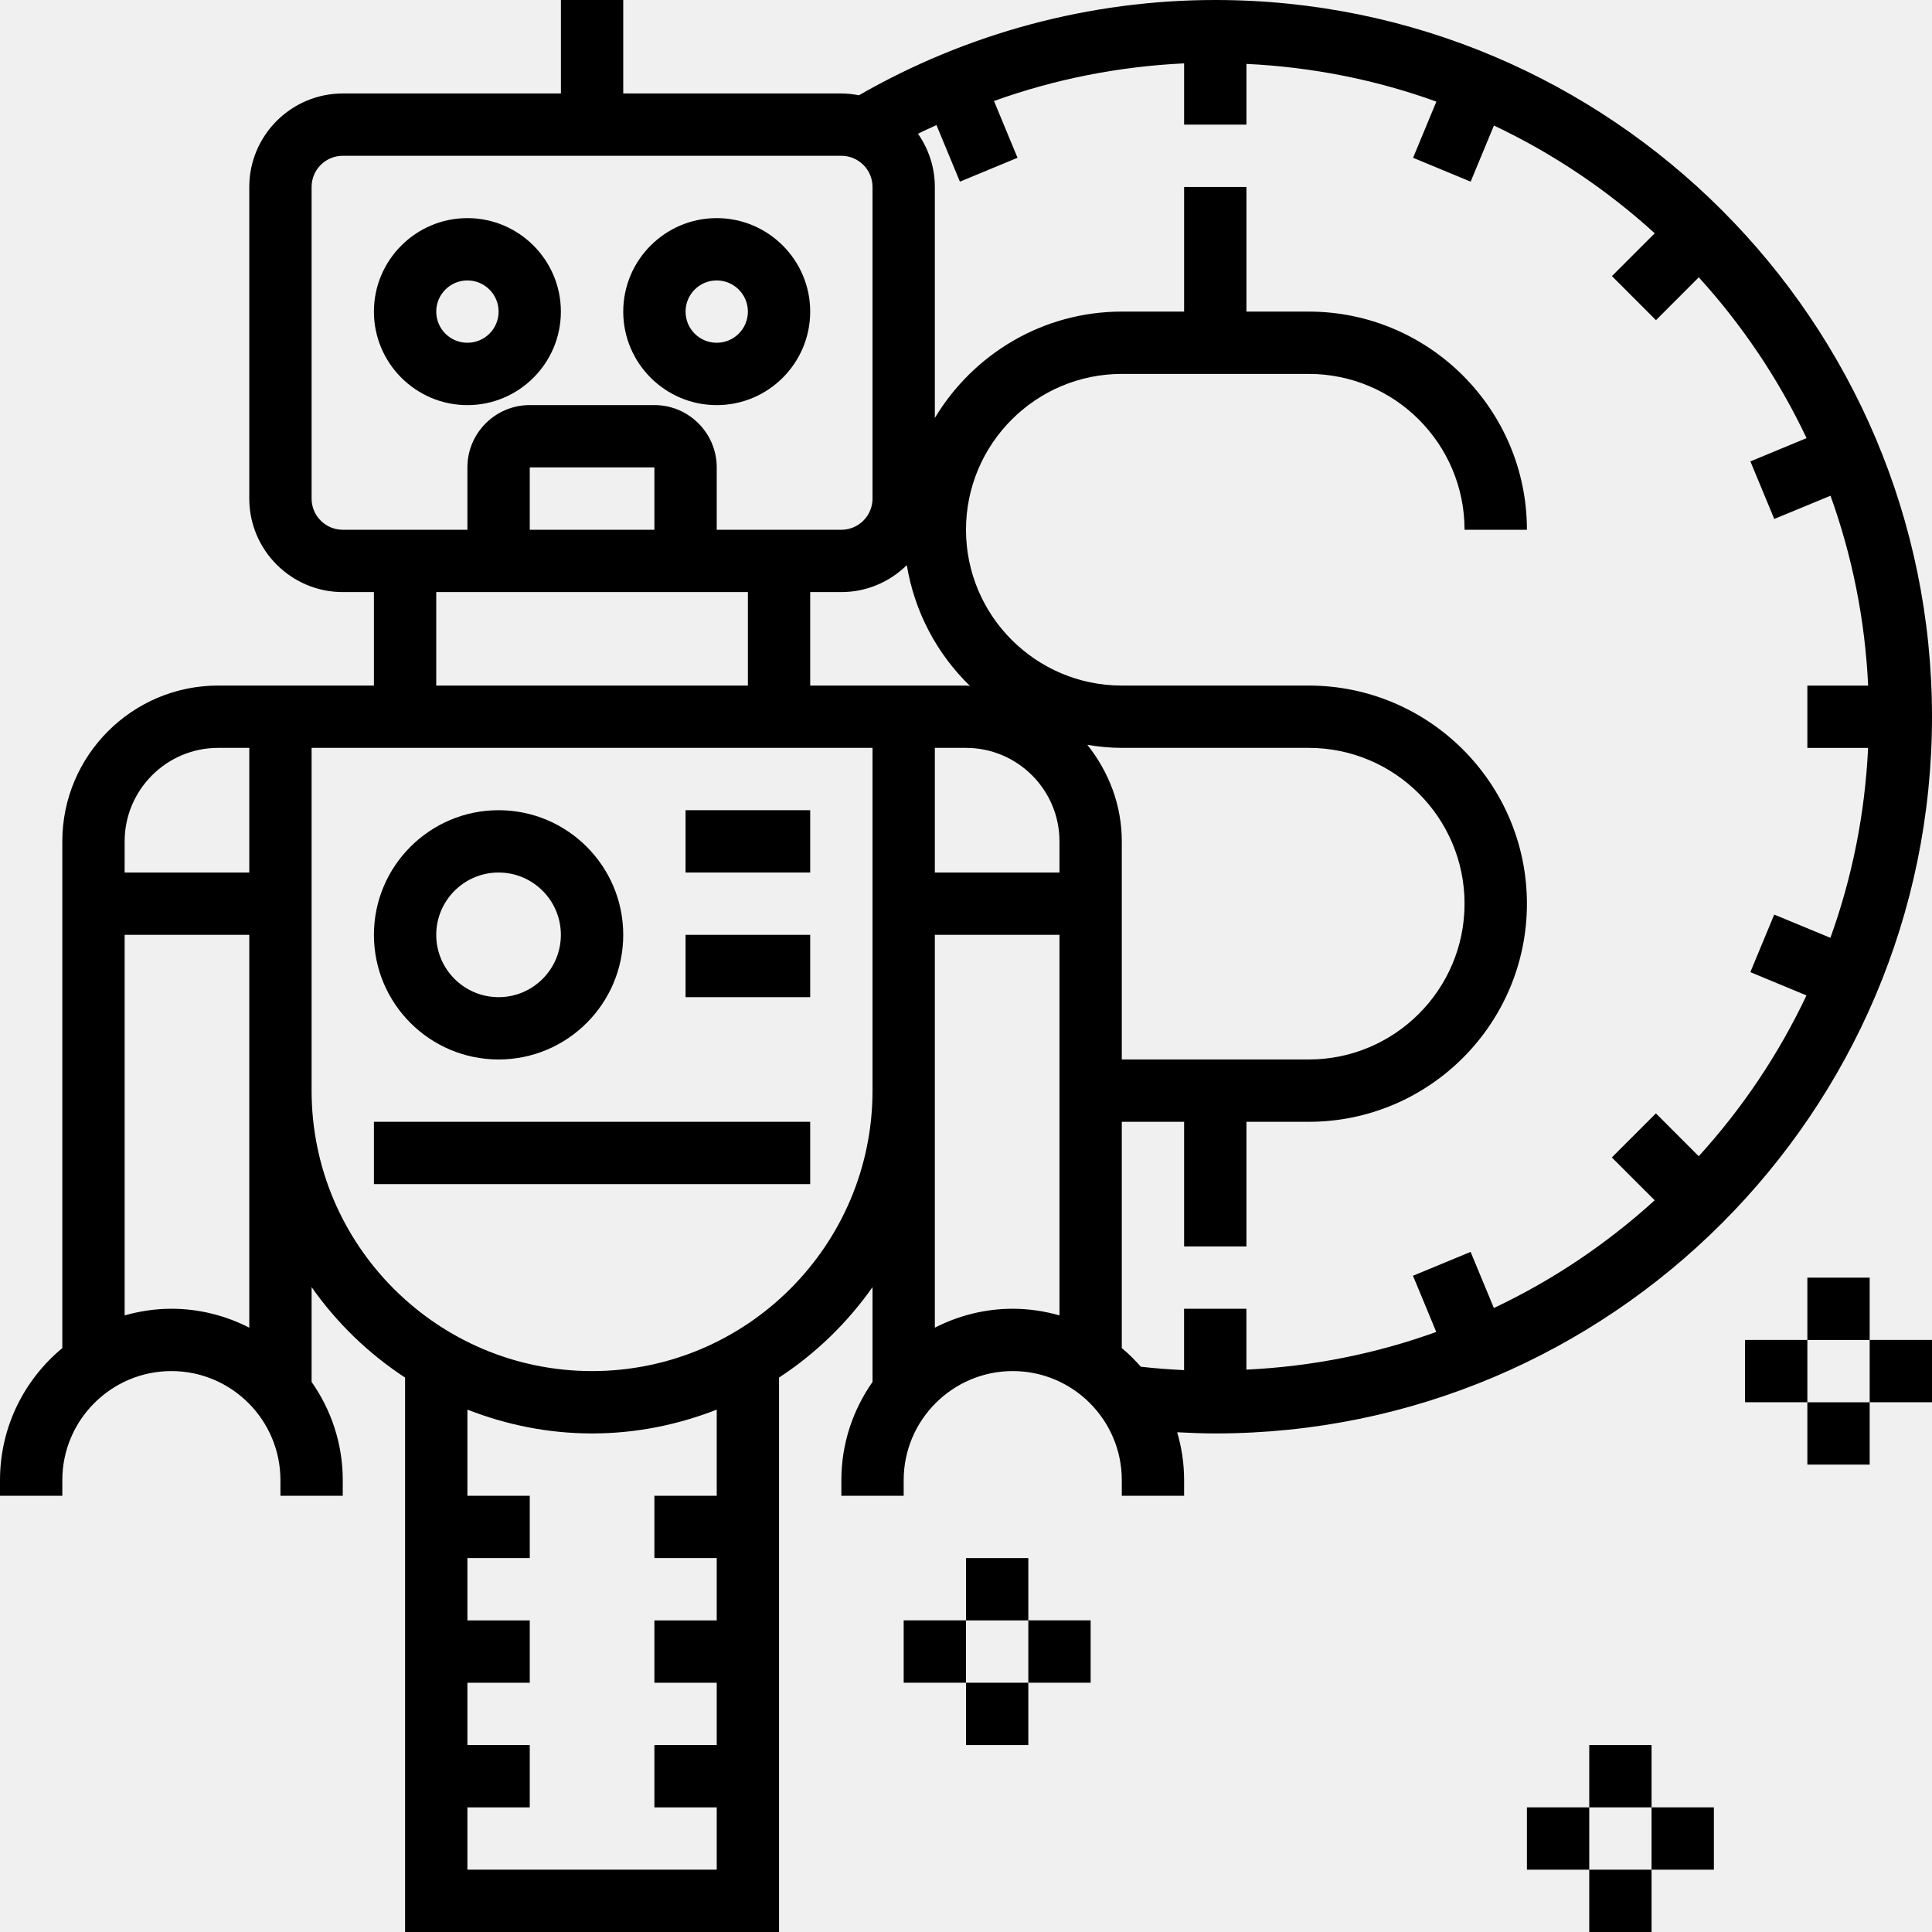
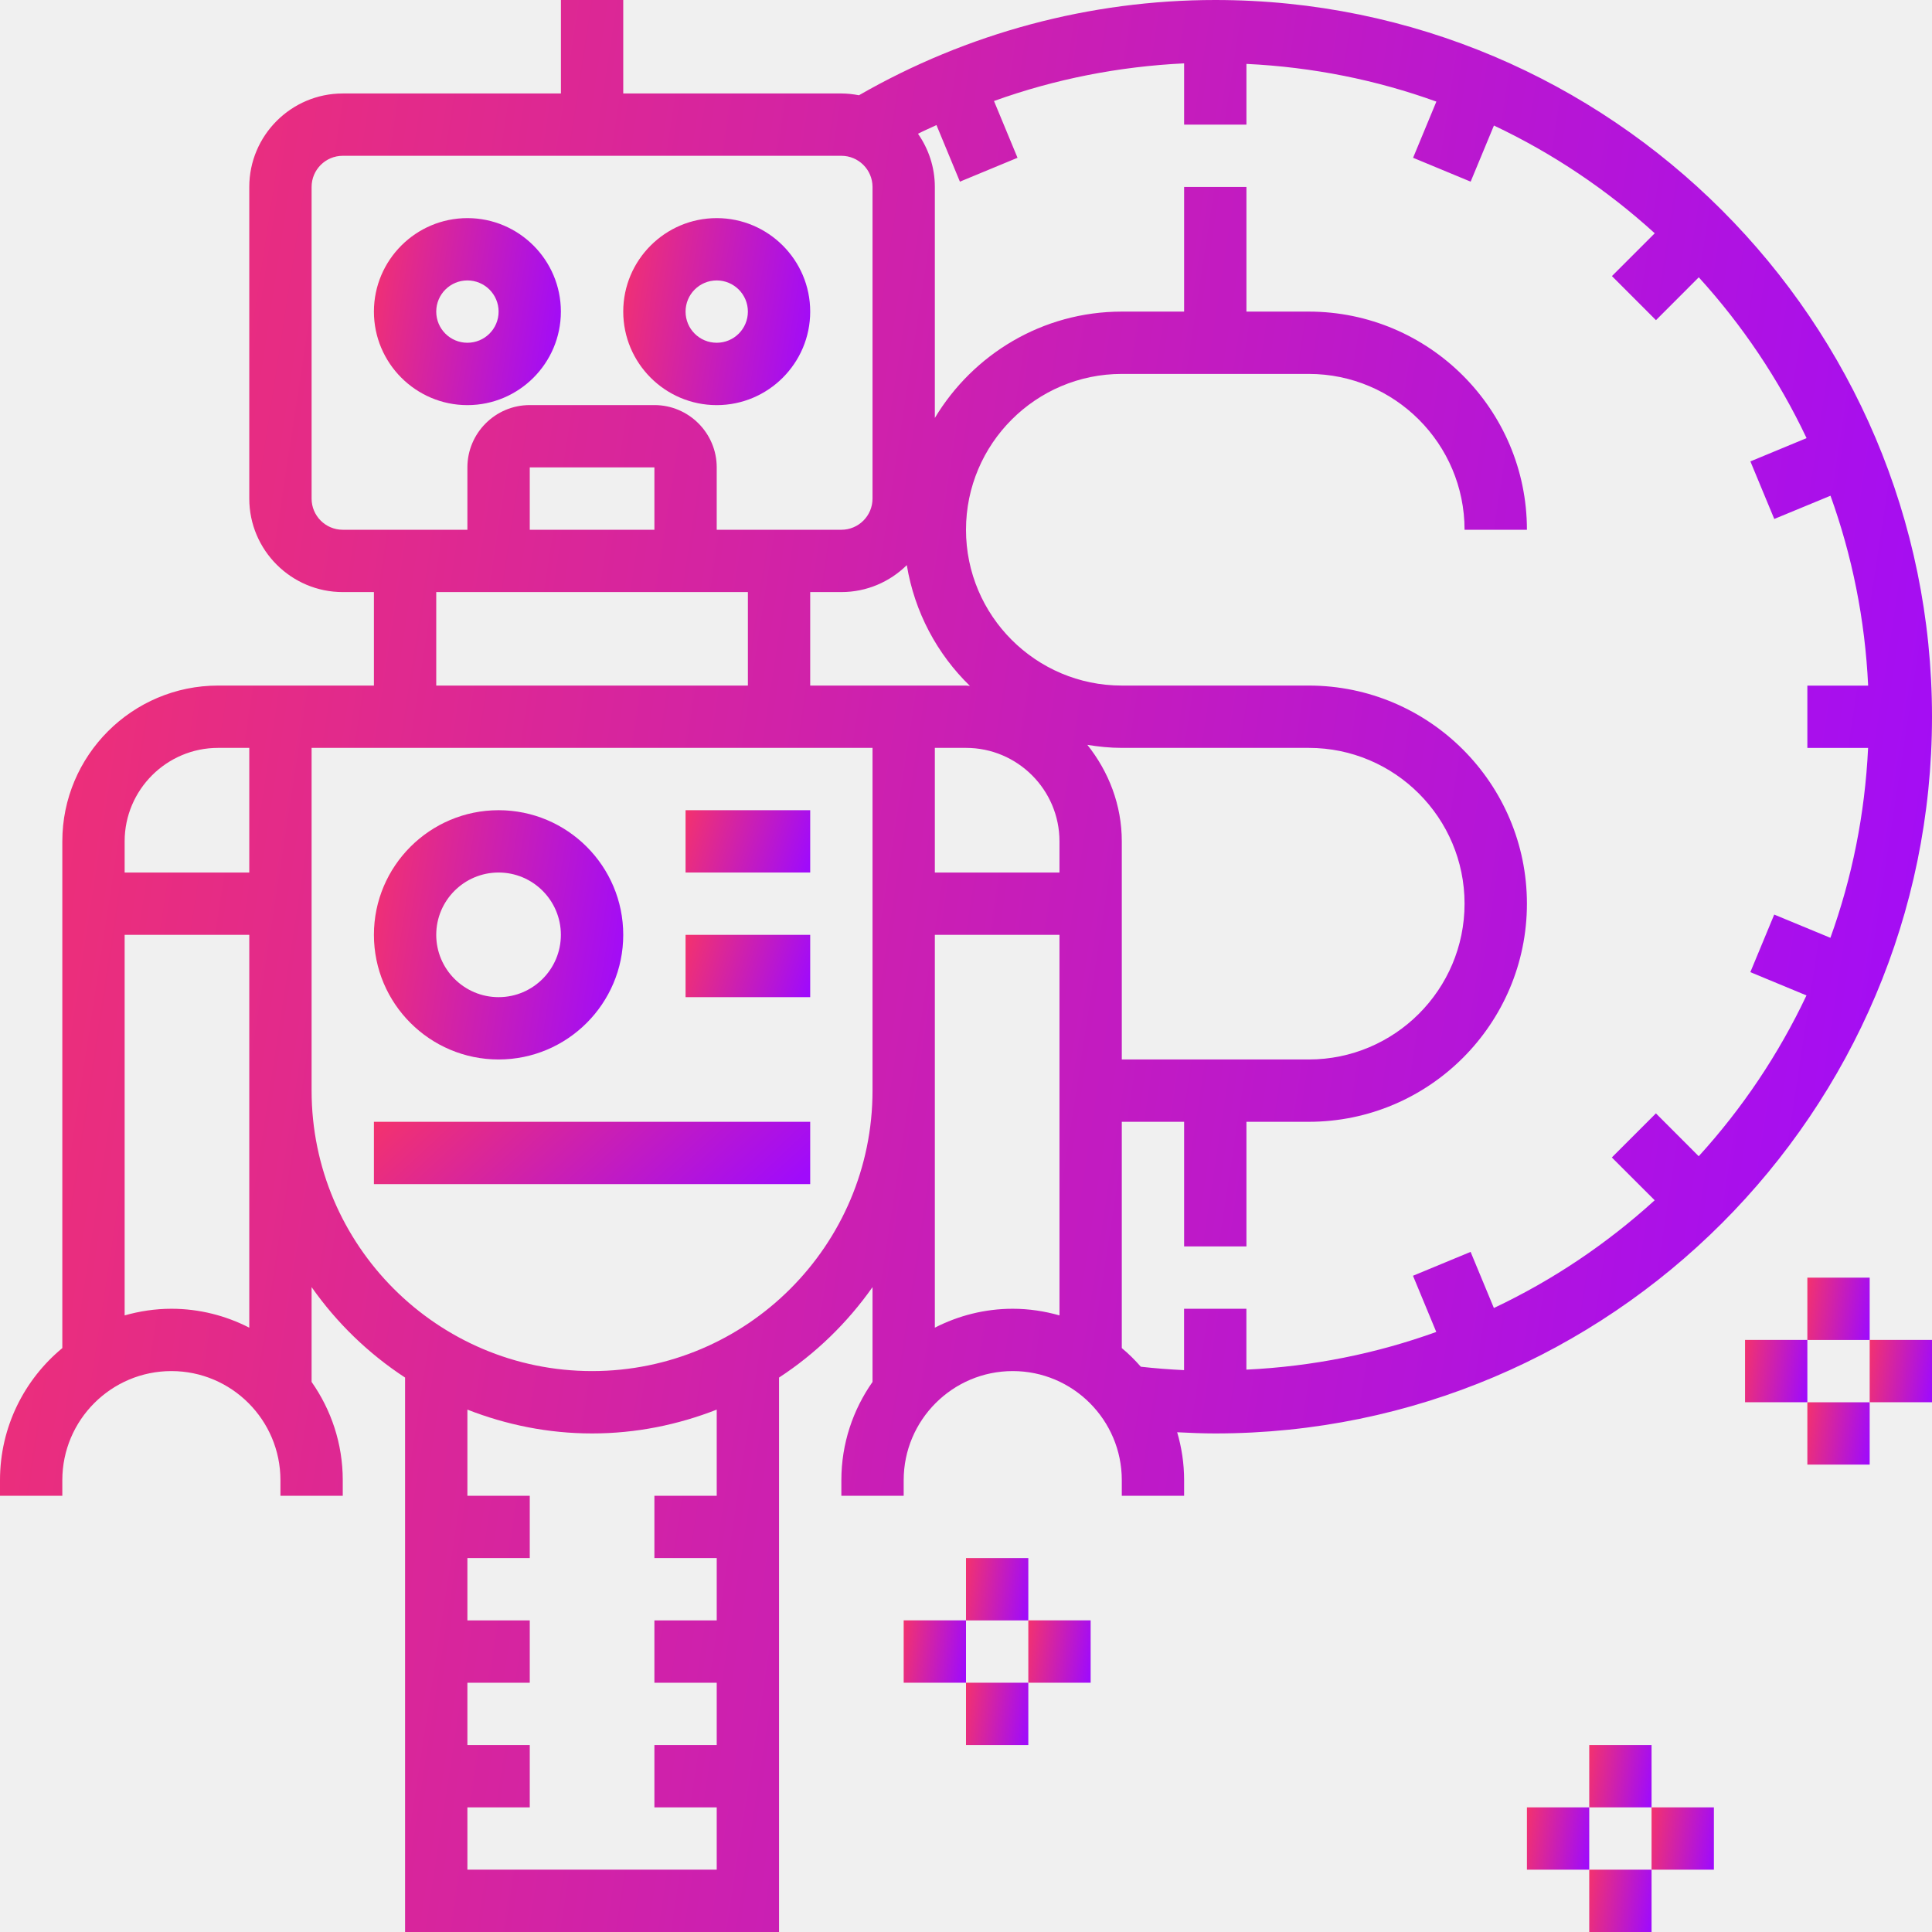
<svg xmlns="http://www.w3.org/2000/svg" width="39" height="39" viewBox="0 0 39 39" fill="none">
  <g clipPath="url(#clip0_297_1503)">
    <path d="M11.322 6.29C11.322 5.25 10.476 4.403 9.435 4.403C8.395 4.403 7.548 5.25 7.548 6.29C7.548 7.331 8.395 8.178 9.435 8.178C10.476 8.178 11.322 7.331 11.322 6.29ZM8.806 6.29C8.806 5.943 9.088 5.661 9.435 5.661C9.783 5.661 10.065 5.943 10.065 6.29C10.065 6.638 9.783 6.919 9.435 6.919C9.088 6.919 8.806 6.638 8.806 6.29Z" fill="url(#paint0_linear_297_1503)" />
    <path d="M14.468 8.178C15.508 8.178 16.355 7.331 16.355 6.29C16.355 5.25 15.508 4.403 14.468 4.403C13.427 4.403 12.581 5.25 12.581 6.29C12.581 7.331 13.427 8.178 14.468 8.178ZM14.468 5.661C14.815 5.661 15.097 5.943 15.097 6.29C15.097 6.638 14.815 6.919 14.468 6.919C14.12 6.919 13.839 6.638 13.839 6.29C13.839 5.943 14.12 5.661 14.468 5.661Z" fill="url(#paint1_linear_297_1503)" />
    <path d="M10.065 21.387C11.452 21.387 12.581 20.259 12.581 18.871C12.581 17.483 11.452 16.355 10.065 16.355C8.677 16.355 7.548 17.483 7.548 18.871C7.548 20.259 8.677 21.387 10.065 21.387ZM10.065 17.613C10.758 17.613 11.322 18.177 11.322 18.871C11.322 19.565 10.758 20.129 10.065 20.129C9.371 20.129 8.806 19.565 8.806 18.871C8.806 18.177 9.371 17.613 10.065 17.613Z" fill="url(#paint2_linear_297_1503)" />
    <path d="M16.355 16.355H13.839V17.613H16.355V16.355Z" fill="url(#paint3_linear_297_1503)" />
    <path d="M16.355 18.871H13.839V20.129H16.355V18.871Z" fill="url(#paint4_linear_297_1503)" />
    <path d="M16.355 22.645H7.548V23.903H16.355V22.645Z" fill="url(#paint5_linear_297_1503)" />
    <path d="M24.532 0C22.001 0 19.522 0.668 17.339 1.923C17.224 1.901 17.105 1.887 16.984 1.887H12.581V0H11.323V1.887H6.919C5.879 1.887 5.032 2.734 5.032 3.774V10.065C5.032 11.105 5.879 11.952 6.919 11.952H7.548V13.839H5.661H5.032H4.403C2.669 13.839 1.258 15.25 1.258 16.984V18.242V18.871V27.213C0.49 27.848 0 28.807 0 29.879V30.194H1.258V29.879C1.258 28.665 2.246 27.677 3.46 27.677C4.674 27.677 5.661 28.665 5.661 29.879V30.194H6.919V29.879C6.919 29.141 6.685 28.459 6.29 27.896V25.982C6.797 26.704 7.438 27.325 8.177 27.808V39H15.726V27.808C16.465 27.325 17.105 26.704 17.613 25.982V27.896C17.218 28.459 16.984 29.141 16.984 29.879V30.194H18.242V29.879C18.242 28.665 19.23 27.677 20.444 27.677C21.658 27.677 22.645 28.665 22.645 29.879V30.194H23.903V29.879C23.903 29.543 23.853 29.219 23.763 28.912C24.02 28.925 24.276 28.936 24.532 28.936C32.51 28.936 39 22.446 39 14.468C39 6.49 32.51 0 24.532 0ZM5.032 22.016V26.801C4.56 26.559 4.026 26.419 3.46 26.419C3.132 26.419 2.817 26.468 2.516 26.553V18.871H5.032V22.016ZM5.032 17.613H2.516V16.984C2.516 15.944 3.363 15.097 4.403 15.097H5.032V17.613ZM6.919 10.694C6.572 10.694 6.29 10.412 6.29 10.065V3.774C6.29 3.427 6.572 3.145 6.919 3.145H16.984C17.331 3.145 17.613 3.427 17.613 3.774V10.065C17.613 10.412 17.331 10.694 16.984 10.694H14.468V9.435C14.468 8.742 13.903 8.177 13.21 8.177H10.694C10 8.177 9.435 8.742 9.435 9.435V10.694H6.919ZM15.097 11.952V13.839H8.806V11.952H15.097ZM10.694 10.694V9.435H13.21V10.694H10.694ZM14.468 30.194H13.21V31.452H14.468V32.71H13.21V33.968H14.468V35.226H13.21V36.484H14.468V37.742H9.435V36.484H10.694V35.226H9.435V33.968H10.694V32.71H9.435V31.452H10.694V30.194H9.435V28.455C10.217 28.761 11.063 28.936 11.952 28.936C12.84 28.936 13.687 28.761 14.468 28.455V30.194ZM17.613 22.016C17.613 25.138 15.073 27.677 11.952 27.677C8.83 27.677 6.29 25.138 6.29 22.016V15.097H17.613V22.016ZM16.355 13.839V11.952H16.984C17.498 11.952 17.965 11.743 18.305 11.408C18.462 12.357 18.918 13.204 19.579 13.846C19.552 13.846 19.527 13.839 19.5 13.839H18.871H18.242H16.355ZM21.387 26.553C21.086 26.468 20.771 26.419 20.444 26.419C19.877 26.419 19.343 26.559 18.871 26.801V22.016V18.871H21.387V26.553ZM21.387 17.613H18.871V15.097H19.5C20.54 15.097 21.387 15.944 21.387 16.984V17.613ZM21.95 15.036C22.177 15.073 22.408 15.097 22.645 15.097H26.419C28.154 15.097 29.564 16.508 29.564 18.242C29.564 19.976 28.154 21.387 26.419 21.387H22.645V18.871V18.242V16.984C22.645 16.245 22.378 15.574 21.95 15.036ZM36.949 18.931L35.815 18.462L35.333 19.624L36.466 20.094C35.903 21.285 35.169 22.376 34.291 23.34L33.427 22.475L32.537 23.365L33.402 24.229C32.438 25.106 31.347 25.841 30.156 26.404L29.686 25.271L28.523 25.753L28.993 26.887C27.786 27.323 26.5 27.584 25.16 27.648V26.419H23.902V27.658C23.61 27.644 23.318 27.622 23.029 27.589C22.911 27.455 22.784 27.327 22.645 27.213V22.645H23.903V25.161H25.161V22.645H26.419C28.847 22.645 30.823 20.669 30.823 18.242C30.823 15.815 28.847 13.839 26.419 13.839H22.645C20.911 13.839 19.5 12.428 19.5 10.694C19.5 8.959 20.911 7.548 22.645 7.548H26.419C28.154 7.548 29.564 8.959 29.564 10.694H30.823C30.823 8.266 28.847 6.29 26.419 6.29H25.161V3.774H23.903V6.29H22.645C21.042 6.29 19.642 7.154 18.871 8.437V3.774C18.871 3.375 18.744 3.005 18.531 2.7C18.654 2.637 18.78 2.583 18.904 2.525L19.377 3.667L20.54 3.185L20.065 2.039C21.295 1.596 22.588 1.342 23.903 1.279V2.516H25.161V1.29C26.501 1.354 27.788 1.615 28.995 2.051L28.525 3.185L29.687 3.667L30.157 2.534C31.348 3.097 32.439 3.832 33.403 4.709L32.539 5.573L33.428 6.463L34.292 5.598C35.169 6.562 35.904 7.653 36.468 8.844L35.334 9.314L35.816 10.476L36.951 10.007C37.386 11.214 37.648 12.5 37.711 13.84H36.484V15.098H37.71C37.646 16.438 37.385 17.724 36.949 18.931Z" fill="url(#paint6_linear_297_1503)" />
    <path d="M33.339 37.742H32.081V39H33.339V37.742Z" fill="url(#paint7_linear_297_1503)" />
    <path d="M33.339 35.226H32.081V36.484H33.339V35.226Z" fill="url(#paint8_linear_297_1503)" />
    <path d="M34.597 36.484H33.339V37.742H34.597V36.484Z" fill="url(#paint9_linear_297_1503)" />
    <path d="M32.081 36.484H30.823V37.742H32.081V36.484Z" fill="url(#paint10_linear_297_1503)" />
    <path d="M20.758 33.968H19.5V35.226H20.758V33.968Z" fill="url(#paint11_linear_297_1503)" />
    <path d="M20.758 31.452H19.5V32.71H20.758V31.452Z" fill="url(#paint12_linear_297_1503)" />
    <path d="M22.016 32.709H20.758V33.968H22.016V32.709Z" fill="url(#paint13_linear_297_1503)" />
    <path d="M19.5 32.709H18.242V33.968H19.5V32.709Z" fill="url(#paint14_linear_297_1503)" />
    <path d="M37.742 28.307H36.484V29.565H37.742V28.307Z" fill="url(#paint15_linear_297_1503)" />
    <path d="M37.742 25.791H36.484V27.049H37.742V25.791Z" fill="url(#paint16_linear_297_1503)" />
    <path d="M39 27.048H37.742V28.306H39V27.048Z" fill="url(#paint17_linear_297_1503)" />
    <path d="M36.484 27.048H35.226V28.306H36.484V27.048Z" fill="url(#paint18_linear_297_1503)" />
  </g>
  <defs>
    <linearGradient id="paint0_linear_297_1503" x1="7.16" y1="4.094" x2="11.775" y2="4.8" gradientUnits="userSpaceOnUse">
-       <stop stopColor="#FC365F" />
-       <stop offset="0.984" stopColor="#A00BFB" />
+       <stop stop-color="#FC365F" />
+       <stop offset="0.984" stop-color="#A00BFB" />
    </linearGradient>
    <linearGradient id="paint1_linear_297_1503" x1="12.193" y1="4.094" x2="16.807" y2="4.8" gradientUnits="userSpaceOnUse">
-       <stop stopColor="#FC365F" />
-       <stop offset="0.984" stopColor="#A00BFB" />
+       <stop stop-color="#FC365F" />
+       <stop offset="0.984" stop-color="#A00BFB" />
    </linearGradient>
    <linearGradient id="paint2_linear_297_1503" x1="7.031" y1="15.942" x2="13.184" y2="16.884" gradientUnits="userSpaceOnUse">
-       <stop stopColor="#FC365F" />
-       <stop offset="0.984" stopColor="#A00BFB" />
+       <stop stop-color="#FC365F" />
+       <stop offset="0.984" stop-color="#A00BFB" />
    </linearGradient>
    <linearGradient id="paint3_linear_297_1503" x1="13.58" y1="16.252" x2="16.459" y2="17.133" gradientUnits="userSpaceOnUse">
-       <stop stopColor="#FC365F" />
-       <stop offset="0.984" stopColor="#A00BFB" />
+       <stop stop-color="#FC365F" />
+       <stop offset="0.984" stop-color="#A00BFB" />
    </linearGradient>
    <linearGradient id="paint4_linear_297_1503" x1="13.58" y1="18.768" x2="16.459" y2="19.649" gradientUnits="userSpaceOnUse">
-       <stop stopColor="#FC365F" />
-       <stop offset="0.984" stopColor="#A00BFB" />
+       <stop stop-color="#FC365F" />
+       <stop offset="0.984" stop-color="#A00BFB" />
    </linearGradient>
    <linearGradient id="paint5_linear_297_1503" x1="6.643" y1="22.542" x2="11.773" y2="28.038" gradientUnits="userSpaceOnUse">
-       <stop stopColor="#FC365F" />
-       <stop offset="0.984" stopColor="#A00BFB" />
+       <stop stop-color="#FC365F" />
+       <stop offset="0.984" stop-color="#A00BFB" />
    </linearGradient>
    <linearGradient id="paint6_linear_297_1503" x1="-4.008" y1="-3.201" x2="43.675" y2="4.099" gradientUnits="userSpaceOnUse">
-       <stop stopColor="#FC365F" />
-       <stop offset="0.984" stopColor="#A00BFB" />
+       <stop stop-color="#FC365F" />
+       <stop offset="0.984" stop-color="#A00BFB" />
    </linearGradient>
    <linearGradient id="paint7_linear_297_1503" x1="31.951" y1="37.638" x2="33.489" y2="37.874" gradientUnits="userSpaceOnUse">
-       <stop stopColor="#FC365F" />
-       <stop offset="0.984" stopColor="#A00BFB" />
+       <stop stop-color="#FC365F" />
+       <stop offset="0.984" stop-color="#A00BFB" />
    </linearGradient>
    <linearGradient id="paint8_linear_297_1503" x1="31.951" y1="35.122" x2="33.489" y2="35.358" gradientUnits="userSpaceOnUse">
-       <stop stopColor="#FC365F" />
-       <stop offset="0.984" stopColor="#A00BFB" />
+       <stop stop-color="#FC365F" />
+       <stop offset="0.984" stop-color="#A00BFB" />
    </linearGradient>
    <linearGradient id="paint9_linear_297_1503" x1="33.21" y1="36.381" x2="34.748" y2="36.616" gradientUnits="userSpaceOnUse">
-       <stop stopColor="#FC365F" />
-       <stop offset="0.984" stopColor="#A00BFB" />
+       <stop stop-color="#FC365F" />
+       <stop offset="0.984" stop-color="#A00BFB" />
    </linearGradient>
    <linearGradient id="paint10_linear_297_1503" x1="30.693" y1="36.381" x2="32.232" y2="36.616" gradientUnits="userSpaceOnUse">
-       <stop stopColor="#FC365F" />
-       <stop offset="0.984" stopColor="#A00BFB" />
+       <stop stop-color="#FC365F" />
+       <stop offset="0.984" stop-color="#A00BFB" />
    </linearGradient>
    <linearGradient id="paint11_linear_297_1503" x1="19.371" y1="33.864" x2="20.909" y2="34.1" gradientUnits="userSpaceOnUse">
-       <stop stopColor="#FC365F" />
-       <stop offset="0.984" stopColor="#A00BFB" />
+       <stop stop-color="#FC365F" />
+       <stop offset="0.984" stop-color="#A00BFB" />
    </linearGradient>
    <linearGradient id="paint12_linear_297_1503" x1="19.371" y1="31.348" x2="20.909" y2="31.584" gradientUnits="userSpaceOnUse">
-       <stop stopColor="#FC365F" />
-       <stop offset="0.984" stopColor="#A00BFB" />
+       <stop stop-color="#FC365F" />
+       <stop offset="0.984" stop-color="#A00BFB" />
    </linearGradient>
    <linearGradient id="paint13_linear_297_1503" x1="20.629" y1="32.606" x2="22.167" y2="32.842" gradientUnits="userSpaceOnUse">
-       <stop stopColor="#FC365F" />
-       <stop offset="0.984" stopColor="#A00BFB" />
+       <stop stop-color="#FC365F" />
+       <stop offset="0.984" stop-color="#A00BFB" />
    </linearGradient>
    <linearGradient id="paint14_linear_297_1503" x1="18.112" y1="32.606" x2="19.651" y2="32.842" gradientUnits="userSpaceOnUse">
-       <stop stopColor="#FC365F" />
-       <stop offset="0.984" stopColor="#A00BFB" />
+       <stop stop-color="#FC365F" />
+       <stop offset="0.984" stop-color="#A00BFB" />
    </linearGradient>
    <linearGradient id="paint15_linear_297_1503" x1="36.355" y1="28.203" x2="37.893" y2="28.439" gradientUnits="userSpaceOnUse">
-       <stop stopColor="#FC365F" />
-       <stop offset="0.984" stopColor="#A00BFB" />
+       <stop stop-color="#FC365F" />
+       <stop offset="0.984" stop-color="#A00BFB" />
    </linearGradient>
    <linearGradient id="paint16_linear_297_1503" x1="36.355" y1="25.687" x2="37.893" y2="25.923" gradientUnits="userSpaceOnUse">
-       <stop stopColor="#FC365F" />
-       <stop offset="0.984" stopColor="#A00BFB" />
+       <stop stop-color="#FC365F" />
+       <stop offset="0.984" stop-color="#A00BFB" />
    </linearGradient>
    <linearGradient id="paint17_linear_297_1503" x1="37.612" y1="26.945" x2="39.151" y2="27.181" gradientUnits="userSpaceOnUse">
-       <stop stopColor="#FC365F" />
-       <stop offset="0.984" stopColor="#A00BFB" />
+       <stop stop-color="#FC365F" />
+       <stop offset="0.984" stop-color="#A00BFB" />
    </linearGradient>
    <linearGradient id="paint18_linear_297_1503" x1="35.096" y1="26.945" x2="36.634" y2="27.181" gradientUnits="userSpaceOnUse">
-       <stop stopColor="#FC365F" />
-       <stop offset="0.984" stopColor="#A00BFB" />
+       <stop stop-color="#FC365F" />
+       <stop offset="0.984" stop-color="#A00BFB" />
    </linearGradient>
    <clipPath id="clip0_297_1503">
      <rect width="39" height="39" fill="white" />
    </clipPath>
  </defs>
</svg>
